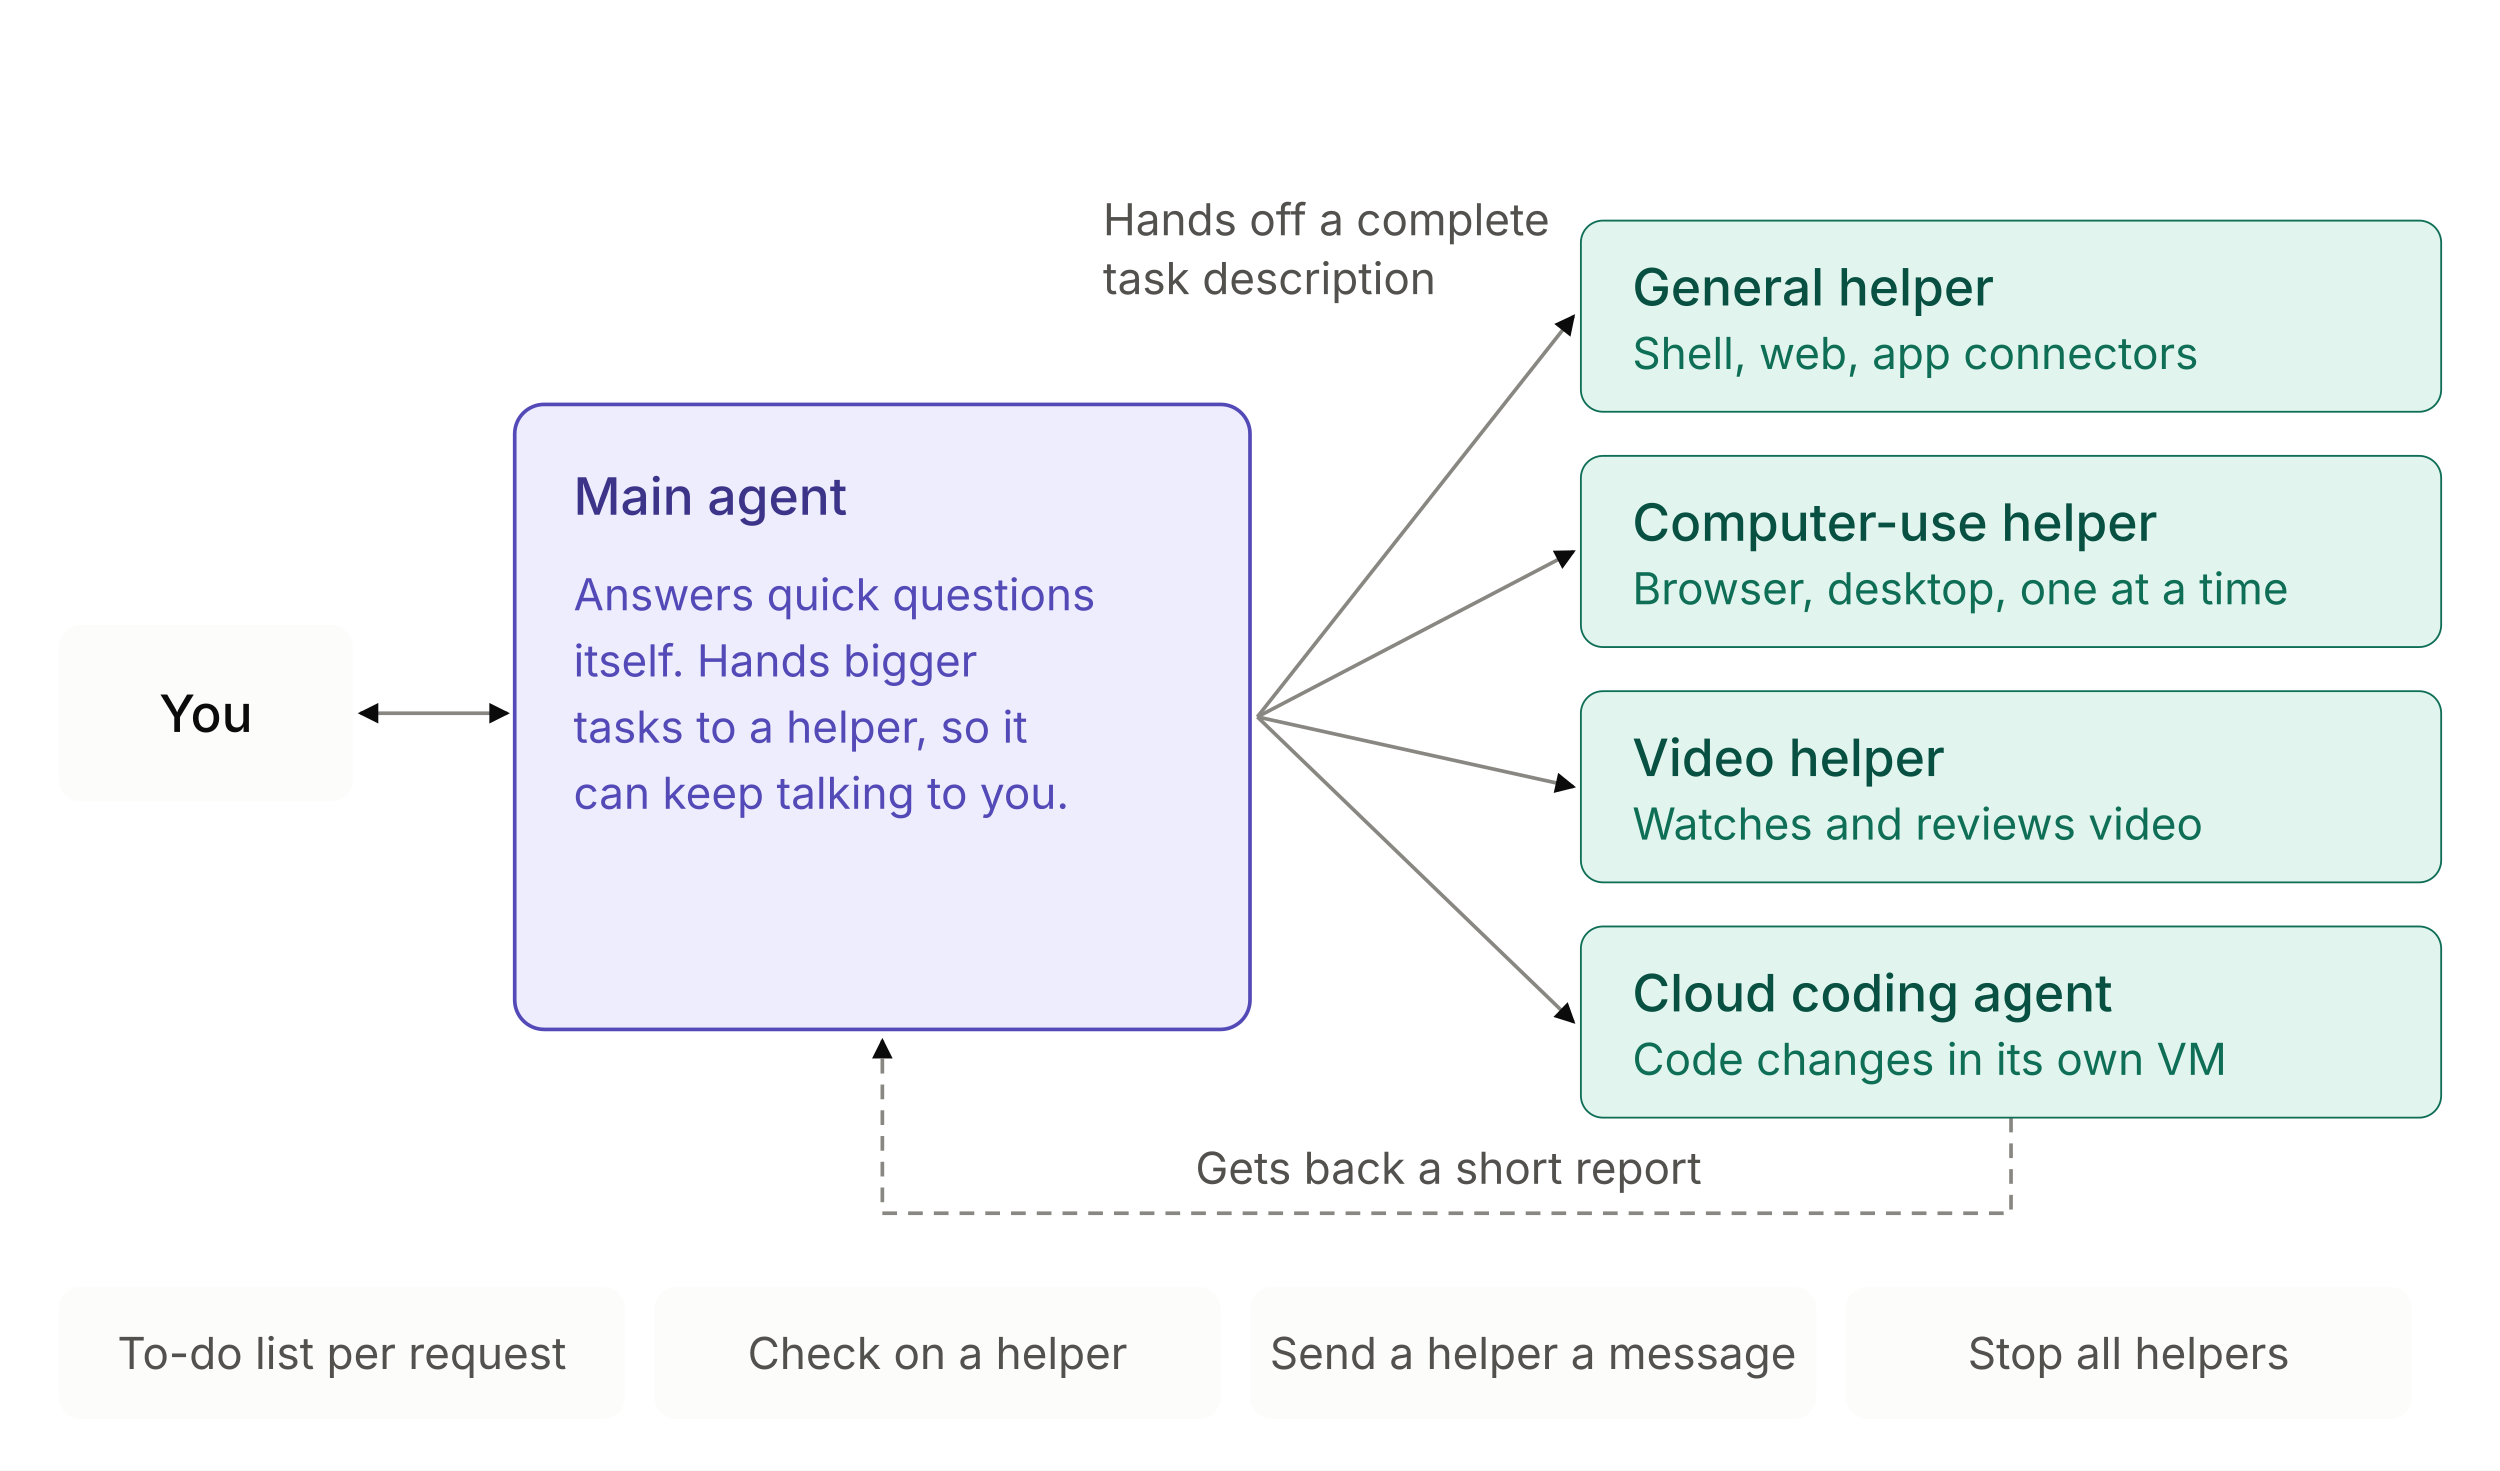
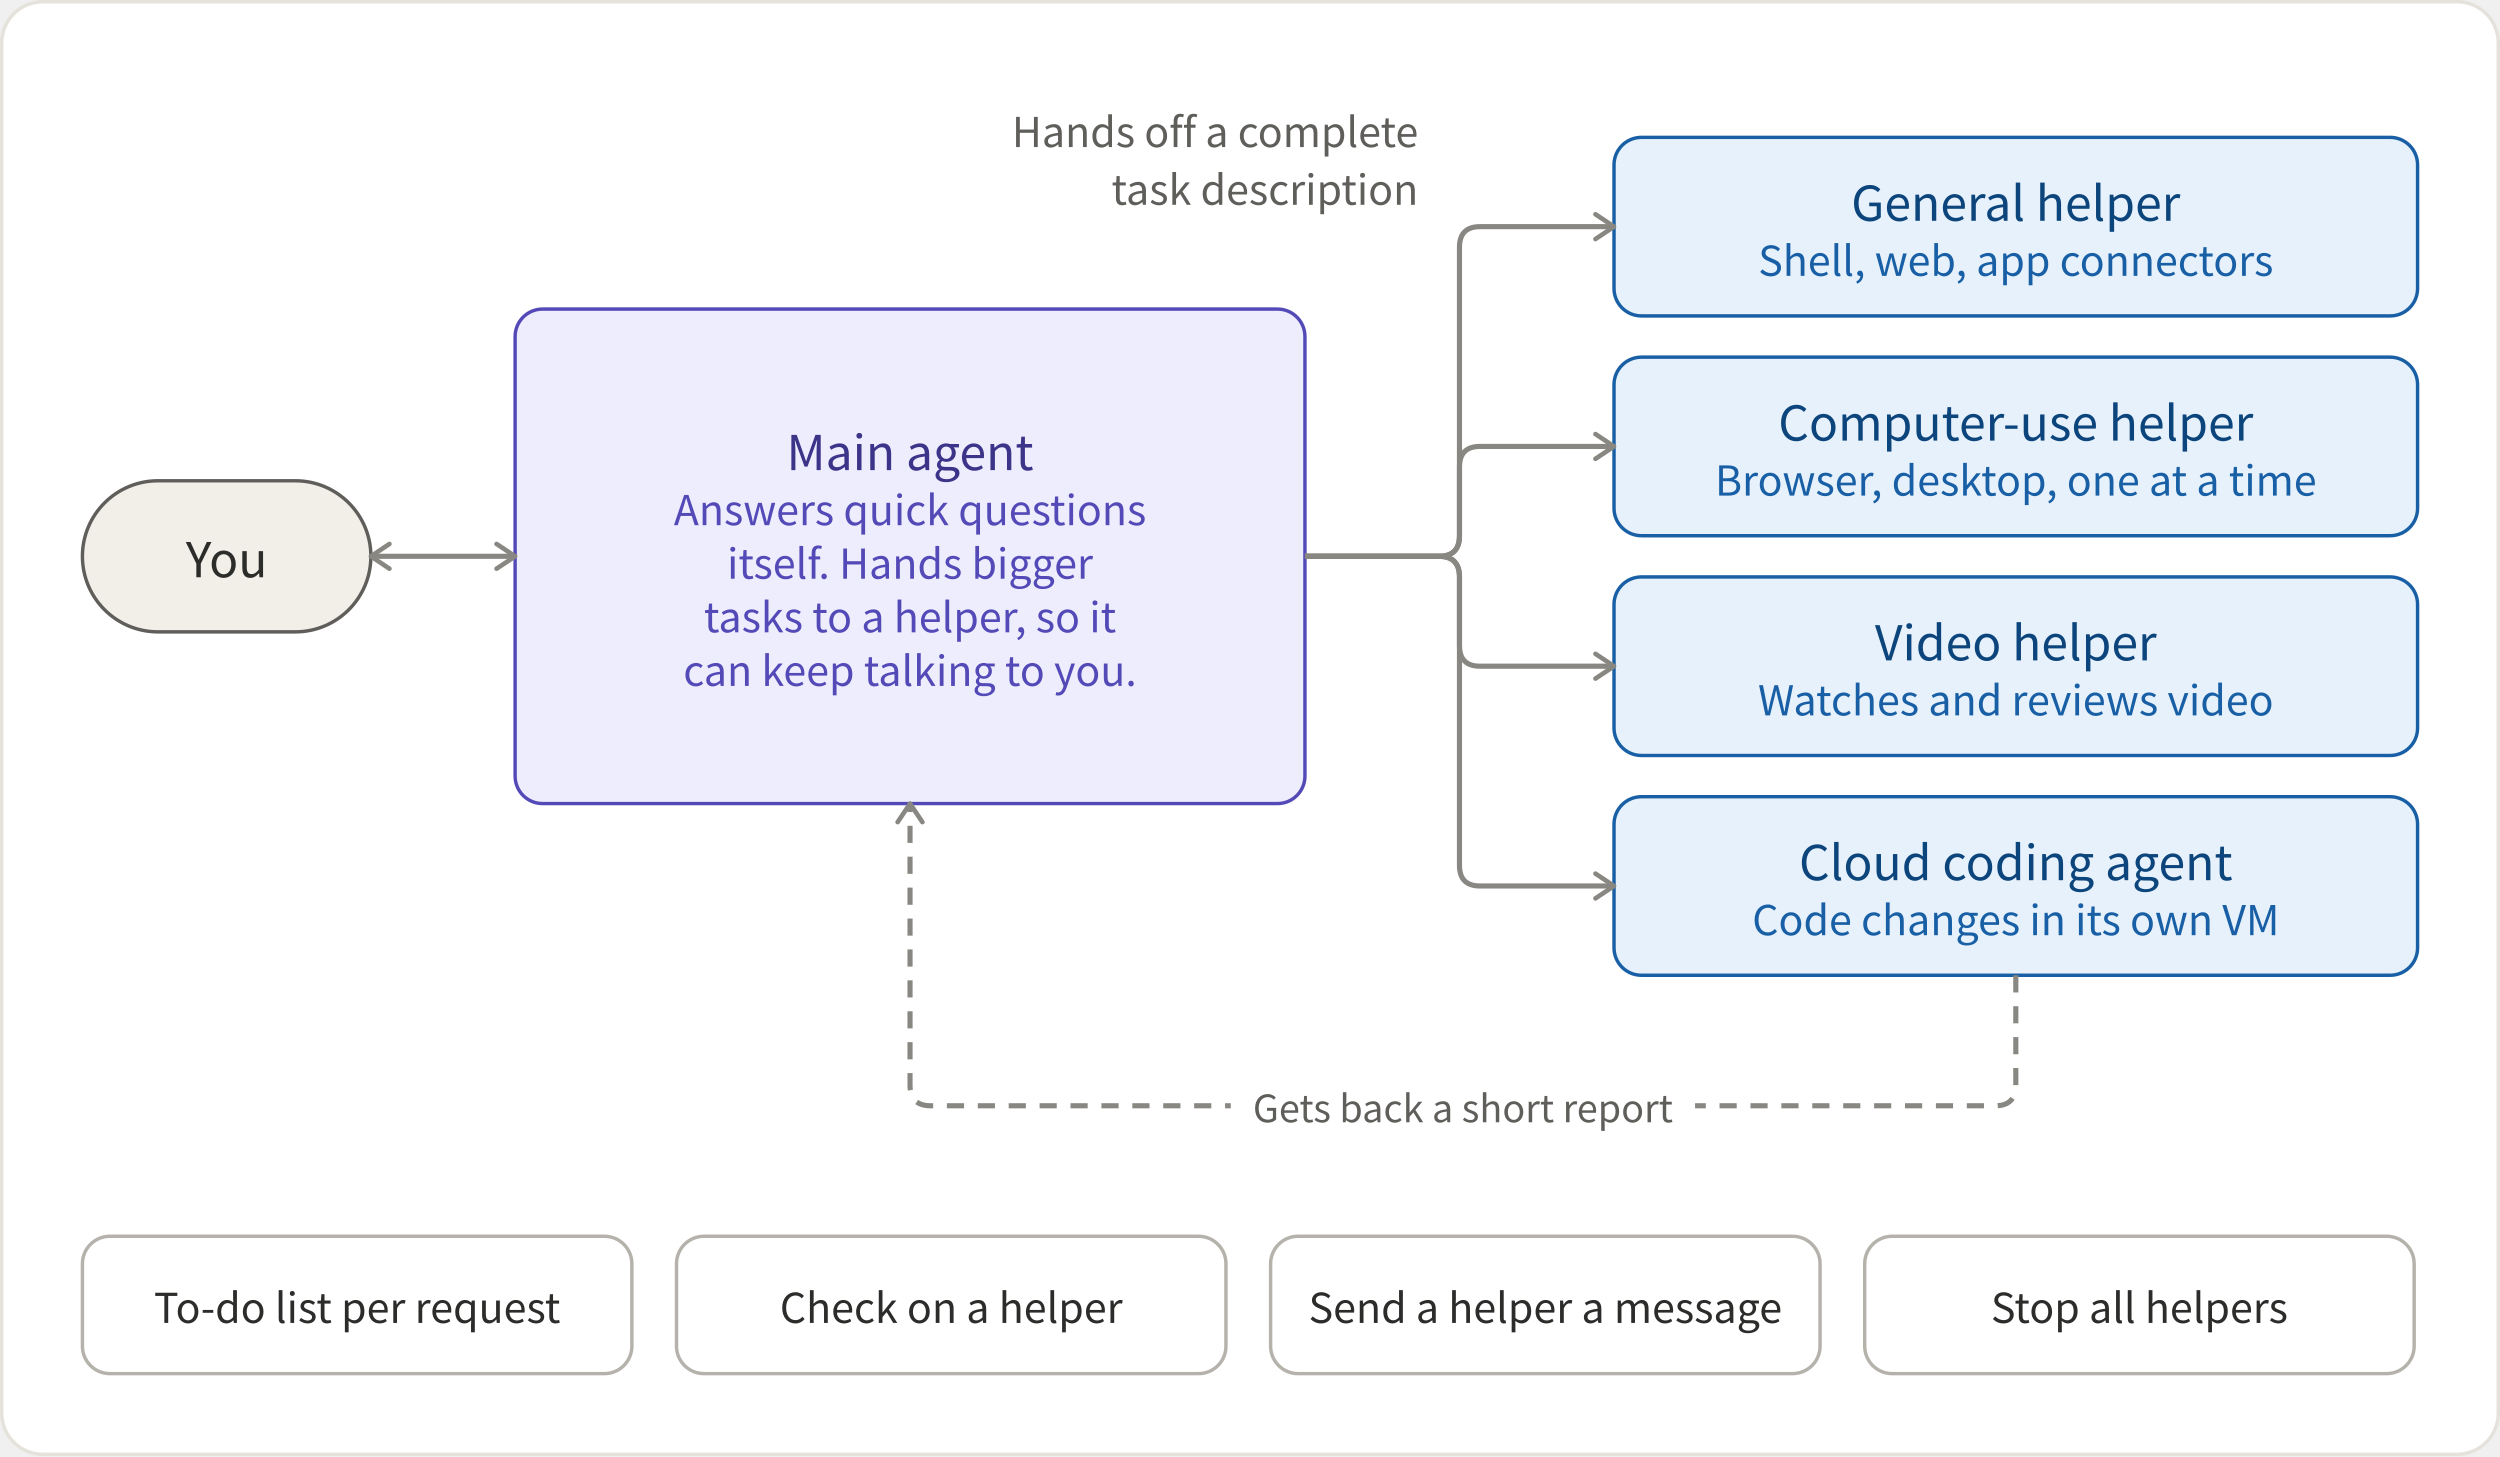
- <svg xmlns="http://www.w3.org/2000/svg" width="100%" viewBox="0 0 680 400" role="img" style="">
+ <svg xmlns="http://www.w3.org/2000/svg" width="100%" viewBox="0 0 728 424" role="img" aria-labelledby="t d">
  <defs>
-     <marker id="ah" viewBox="0 0 10 10" refX="8" refY="5" markerWidth="7" markerHeight="7" orient="auto-start-reverse">
-       <path d="M1 1L9 5L1 9Z" style="fill:rgb(11, 11, 11);stroke:none" />
+     <marker id="m898781" viewBox="0 0 10 10" refX="8" refY="5" markerWidth="6" markerHeight="6" orient="auto">
+       <path d="M2 1L8 5L2 9" fill="none" stroke="#898781" stroke-width="1.5" stroke-linecap="round" stroke-linejoin="round" />
    </marker>
+     <style>text{font-family:-apple-system,BlinkMacSystemFont,"Segoe UI","PingFang SC","Noto Sans CJK SC",sans-serif;dominant-baseline:central;text-anchor:middle}</style>
  </defs>
-   <rect x="0" y="0" width="680" height="400" fill="rgb(255, 255, 255)" />
-   <g style="fill:rgb(0, 0, 0);stroke:none;color:rgb(11, 11, 11);stroke-width:1px;stroke-linecap:butt;stroke-linejoin:miter;opacity:1;font-family:anthropic-sans, -apple-system, BlinkMacSystemFont, Segoe UI, sans-serif;font-size:16px;font-weight:400;text-anchor:start;dominant-baseline:auto">
-     <rect x="16" y="170" width="80" height="48" rx="6" stroke-width="0.5" style="fill:rgb(252, 252, 251);stroke:color(srgb 0.043 0.043 0.043 / 0.2);color:rgb(11, 11, 11);stroke-width:0.5px;stroke-linecap:butt;stroke-linejoin:miter;opacity:1;font-family:anthropic-sans, -apple-system, BlinkMacSystemFont, Segoe UI, sans-serif;font-size:16px;font-weight:400;text-anchor:start;dominant-baseline:auto" />
-     <text x="56" y="194" text-anchor="middle" dominant-baseline="central" style="fill:rgb(11, 11, 11);stroke:none;color:rgb(11, 11, 11);stroke-width:1px;stroke-linecap:butt;stroke-linejoin:miter;opacity:1;font-family:anthropic-sans, -apple-system, BlinkMacSystemFont, Segoe UI, sans-serif;font-size:14px;font-weight:500;text-anchor:middle;dominant-baseline:central">You</text>
-   </g>
-   <g style="fill:rgb(0, 0, 0);stroke:none;color:rgb(11, 11, 11);stroke-width:1px;stroke-linecap:butt;stroke-linejoin:miter;opacity:1;font-family:anthropic-sans, -apple-system, BlinkMacSystemFont, Segoe UI, sans-serif;font-size:16px;font-weight:400;text-anchor:start;dominant-baseline:auto">
-     <rect x="140" y="110" width="200" height="170" rx="8" stroke-width="1" style="fill:rgb(238, 237, 254);stroke:rgb(83, 74, 183);color:rgb(11, 11, 11);stroke-width:1px;stroke-linecap:butt;stroke-linejoin:miter;opacity:1;font-family:anthropic-sans, -apple-system, BlinkMacSystemFont, Segoe UI, sans-serif;font-size:16px;font-weight:400;text-anchor:start;dominant-baseline:auto" />
-     <text x="156" y="140" style="fill:rgb(60, 52, 137);stroke:none;color:rgb(11, 11, 11);stroke-width:1px;stroke-linecap:butt;stroke-linejoin:miter;opacity:1;font-family:anthropic-sans, -apple-system, BlinkMacSystemFont, Segoe UI, sans-serif;font-size:14px;font-weight:500;text-anchor:start;dominant-baseline:auto">Main agent</text>
-     <text x="156" y="166" style="fill:rgb(83, 74, 183);stroke:none;color:rgb(11, 11, 11);stroke-width:1px;stroke-linecap:butt;stroke-linejoin:miter;opacity:1;font-family:anthropic-sans, -apple-system, BlinkMacSystemFont, Segoe UI, sans-serif;font-size:12px;font-weight:400;text-anchor:start;dominant-baseline:auto">Answers quick questions</text>
-     <text x="156" y="184" style="fill:rgb(83, 74, 183);stroke:none;color:rgb(11, 11, 11);stroke-width:1px;stroke-linecap:butt;stroke-linejoin:miter;opacity:1;font-family:anthropic-sans, -apple-system, BlinkMacSystemFont, Segoe UI, sans-serif;font-size:12px;font-weight:400;text-anchor:start;dominant-baseline:auto">itself. Hands bigger</text>
-     <text x="156" y="202" style="fill:rgb(83, 74, 183);stroke:none;color:rgb(11, 11, 11);stroke-width:1px;stroke-linecap:butt;stroke-linejoin:miter;opacity:1;font-family:anthropic-sans, -apple-system, BlinkMacSystemFont, Segoe UI, sans-serif;font-size:12px;font-weight:400;text-anchor:start;dominant-baseline:auto">tasks to a helper, so it</text>
-     <text x="156" y="220" style="fill:rgb(83, 74, 183);stroke:none;color:rgb(11, 11, 11);stroke-width:1px;stroke-linecap:butt;stroke-linejoin:miter;opacity:1;font-family:anthropic-sans, -apple-system, BlinkMacSystemFont, Segoe UI, sans-serif;font-size:12px;font-weight:400;text-anchor:start;dominant-baseline:auto">can keep talking to you.</text>
-   </g>
-   <g style="stroke:rgb(11, 11, 11);fill:none;stroke:rgb(137, 135, 129);color:rgb(11, 11, 11);stroke-width:1px;stroke-linecap:butt;stroke-linejoin:miter;opacity:1;font-family:anthropic-sans, -apple-system, BlinkMacSystemFont, Segoe UI, sans-serif;font-size:16px;font-weight:400;text-anchor:start;dominant-baseline:auto" stroke-width="1" fill="none">
-     <line x1="98" y1="194" x2="138" y2="194" marker-start="url(#ah)" marker-end="url(#ah)" style="fill:none;stroke:rgb(137, 135, 129);color:rgb(11, 11, 11);stroke-width:1px;stroke-linecap:butt;stroke-linejoin:miter;opacity:1;font-family:anthropic-sans, -apple-system, BlinkMacSystemFont, Segoe UI, sans-serif;font-size:16px;font-weight:400;text-anchor:start;dominant-baseline:auto" />
-     <line x1="342" y1="195" x2="428" y2="86" marker-end="url(#ah)" style="fill:none;stroke:rgb(137, 135, 129);color:rgb(11, 11, 11);stroke-width:1px;stroke-linecap:butt;stroke-linejoin:miter;opacity:1;font-family:anthropic-sans, -apple-system, BlinkMacSystemFont, Segoe UI, sans-serif;font-size:16px;font-weight:400;text-anchor:start;dominant-baseline:auto" />
-     <line x1="342" y1="195" x2="428" y2="150" marker-end="url(#ah)" style="fill:none;stroke:rgb(137, 135, 129);color:rgb(11, 11, 11);stroke-width:1px;stroke-linecap:butt;stroke-linejoin:miter;opacity:1;font-family:anthropic-sans, -apple-system, BlinkMacSystemFont, Segoe UI, sans-serif;font-size:16px;font-weight:400;text-anchor:start;dominant-baseline:auto" />
-     <line x1="342" y1="195" x2="428" y2="214" marker-end="url(#ah)" style="fill:none;stroke:rgb(137, 135, 129);color:rgb(11, 11, 11);stroke-width:1px;stroke-linecap:butt;stroke-linejoin:miter;opacity:1;font-family:anthropic-sans, -apple-system, BlinkMacSystemFont, Segoe UI, sans-serif;font-size:16px;font-weight:400;text-anchor:start;dominant-baseline:auto" />
-     <line x1="342" y1="195" x2="428" y2="278" marker-end="url(#ah)" style="fill:none;stroke:rgb(137, 135, 129);color:rgb(11, 11, 11);stroke-width:1px;stroke-linecap:butt;stroke-linejoin:miter;opacity:1;font-family:anthropic-sans, -apple-system, BlinkMacSystemFont, Segoe UI, sans-serif;font-size:16px;font-weight:400;text-anchor:start;dominant-baseline:auto" />
-     <path d="M547 304 L547 330 L240 330 L240 283" stroke-dasharray="4 3" marker-end="url(#ah)" style="fill:none;stroke:rgb(137, 135, 129);color:rgb(11, 11, 11);stroke-width:1px;stroke-dasharray:4px, 3px;stroke-linecap:butt;stroke-linejoin:miter;opacity:1;font-family:anthropic-sans, -apple-system, BlinkMacSystemFont, Segoe UI, sans-serif;font-size:16px;font-weight:400;text-anchor:start;dominant-baseline:auto" />
-   </g>
-   <text x="300" y="64" style="fill:rgb(82, 81, 78);stroke:none;color:rgb(11, 11, 11);stroke-width:1px;stroke-linecap:butt;stroke-linejoin:miter;opacity:1;font-family:anthropic-sans, -apple-system, BlinkMacSystemFont, Segoe UI, sans-serif;font-size:12px;font-weight:400;text-anchor:start;dominant-baseline:auto">Hands off a complete</text>
-   <text x="300" y="80" style="fill:rgb(82, 81, 78);stroke:none;color:rgb(11, 11, 11);stroke-width:1px;stroke-linecap:butt;stroke-linejoin:miter;opacity:1;font-family:anthropic-sans, -apple-system, BlinkMacSystemFont, Segoe UI, sans-serif;font-size:12px;font-weight:400;text-anchor:start;dominant-baseline:auto">task description</text>
-   <text x="394" y="322" text-anchor="middle" style="fill:rgb(82, 81, 78);stroke:none;color:rgb(11, 11, 11);stroke-width:1px;stroke-linecap:butt;stroke-linejoin:miter;opacity:1;font-family:anthropic-sans, -apple-system, BlinkMacSystemFont, Segoe UI, sans-serif;font-size:12px;font-weight:400;text-anchor:middle;dominant-baseline:auto">Gets back a short report</text>
-   <g style="fill:rgb(0, 0, 0);stroke:none;color:rgb(11, 11, 11);stroke-width:1px;stroke-linecap:butt;stroke-linejoin:miter;opacity:1;font-family:anthropic-sans, -apple-system, BlinkMacSystemFont, Segoe UI, sans-serif;font-size:16px;font-weight:400;text-anchor:start;dominant-baseline:auto">
-     <rect x="430" y="60" width="234" height="52" rx="6" stroke-width="0.5" style="fill:rgb(225, 245, 238);stroke:rgb(15, 110, 86);color:rgb(11, 11, 11);stroke-width:0.5px;stroke-linecap:butt;stroke-linejoin:miter;opacity:1;font-family:anthropic-sans, -apple-system, BlinkMacSystemFont, Segoe UI, sans-serif;font-size:16px;font-weight:400;text-anchor:start;dominant-baseline:auto" />
-     <text x="444" y="78" dominant-baseline="central" style="fill:rgb(8, 80, 65);stroke:none;color:rgb(11, 11, 11);stroke-width:1px;stroke-linecap:butt;stroke-linejoin:miter;opacity:1;font-family:anthropic-sans, -apple-system, BlinkMacSystemFont, Segoe UI, sans-serif;font-size:14px;font-weight:500;text-anchor:start;dominant-baseline:central">General helper</text>
-     <text x="444" y="96" dominant-baseline="central" style="fill:rgb(15, 110, 86);stroke:none;color:rgb(11, 11, 11);stroke-width:1px;stroke-linecap:butt;stroke-linejoin:miter;opacity:1;font-family:anthropic-sans, -apple-system, BlinkMacSystemFont, Segoe UI, sans-serif;font-size:12px;font-weight:400;text-anchor:start;dominant-baseline:central">Shell, web, app connectors</text>
-   </g>
-   <g style="fill:rgb(0, 0, 0);stroke:none;color:rgb(11, 11, 11);stroke-width:1px;stroke-linecap:butt;stroke-linejoin:miter;opacity:1;font-family:anthropic-sans, -apple-system, BlinkMacSystemFont, Segoe UI, sans-serif;font-size:16px;font-weight:400;text-anchor:start;dominant-baseline:auto">
-     <rect x="430" y="124" width="234" height="52" rx="6" stroke-width="0.5" style="fill:rgb(225, 245, 238);stroke:rgb(15, 110, 86);color:rgb(11, 11, 11);stroke-width:0.5px;stroke-linecap:butt;stroke-linejoin:miter;opacity:1;font-family:anthropic-sans, -apple-system, BlinkMacSystemFont, Segoe UI, sans-serif;font-size:16px;font-weight:400;text-anchor:start;dominant-baseline:auto" />
-     <text x="444" y="142" dominant-baseline="central" style="fill:rgb(8, 80, 65);stroke:none;color:rgb(11, 11, 11);stroke-width:1px;stroke-linecap:butt;stroke-linejoin:miter;opacity:1;font-family:anthropic-sans, -apple-system, BlinkMacSystemFont, Segoe UI, sans-serif;font-size:14px;font-weight:500;text-anchor:start;dominant-baseline:central">Computer-use helper</text>
-     <text x="444" y="160" dominant-baseline="central" style="fill:rgb(15, 110, 86);stroke:none;color:rgb(11, 11, 11);stroke-width:1px;stroke-linecap:butt;stroke-linejoin:miter;opacity:1;font-family:anthropic-sans, -apple-system, BlinkMacSystemFont, Segoe UI, sans-serif;font-size:12px;font-weight:400;text-anchor:start;dominant-baseline:central">Browser, desktop, one at a time</text>
-   </g>
-   <g style="fill:rgb(0, 0, 0);stroke:none;color:rgb(11, 11, 11);stroke-width:1px;stroke-linecap:butt;stroke-linejoin:miter;opacity:1;font-family:anthropic-sans, -apple-system, BlinkMacSystemFont, Segoe UI, sans-serif;font-size:16px;font-weight:400;text-anchor:start;dominant-baseline:auto">
-     <rect x="430" y="188" width="234" height="52" rx="6" stroke-width="0.5" style="fill:rgb(225, 245, 238);stroke:rgb(15, 110, 86);color:rgb(11, 11, 11);stroke-width:0.5px;stroke-linecap:butt;stroke-linejoin:miter;opacity:1;font-family:anthropic-sans, -apple-system, BlinkMacSystemFont, Segoe UI, sans-serif;font-size:16px;font-weight:400;text-anchor:start;dominant-baseline:auto" />
-     <text x="444" y="206" dominant-baseline="central" style="fill:rgb(8, 80, 65);stroke:none;color:rgb(11, 11, 11);stroke-width:1px;stroke-linecap:butt;stroke-linejoin:miter;opacity:1;font-family:anthropic-sans, -apple-system, BlinkMacSystemFont, Segoe UI, sans-serif;font-size:14px;font-weight:500;text-anchor:start;dominant-baseline:central">Video helper</text>
-     <text x="444" y="224" dominant-baseline="central" style="fill:rgb(15, 110, 86);stroke:none;color:rgb(11, 11, 11);stroke-width:1px;stroke-linecap:butt;stroke-linejoin:miter;opacity:1;font-family:anthropic-sans, -apple-system, BlinkMacSystemFont, Segoe UI, sans-serif;font-size:12px;font-weight:400;text-anchor:start;dominant-baseline:central">Watches and reviews video</text>
-   </g>
-   <g style="fill:rgb(0, 0, 0);stroke:none;color:rgb(11, 11, 11);stroke-width:1px;stroke-linecap:butt;stroke-linejoin:miter;opacity:1;font-family:anthropic-sans, -apple-system, BlinkMacSystemFont, Segoe UI, sans-serif;font-size:16px;font-weight:400;text-anchor:start;dominant-baseline:auto">
-     <rect x="430" y="252" width="234" height="52" rx="6" stroke-width="0.5" style="fill:rgb(225, 245, 238);stroke:rgb(15, 110, 86);color:rgb(11, 11, 11);stroke-width:0.5px;stroke-linecap:butt;stroke-linejoin:miter;opacity:1;font-family:anthropic-sans, -apple-system, BlinkMacSystemFont, Segoe UI, sans-serif;font-size:16px;font-weight:400;text-anchor:start;dominant-baseline:auto" />
-     <text x="444" y="270" dominant-baseline="central" style="fill:rgb(8, 80, 65);stroke:none;color:rgb(11, 11, 11);stroke-width:1px;stroke-linecap:butt;stroke-linejoin:miter;opacity:1;font-family:anthropic-sans, -apple-system, BlinkMacSystemFont, Segoe UI, sans-serif;font-size:14px;font-weight:500;text-anchor:start;dominant-baseline:central">Cloud coding agent</text>
-     <text x="444" y="288" dominant-baseline="central" style="fill:rgb(15, 110, 86);stroke:none;color:rgb(11, 11, 11);stroke-width:1px;stroke-linecap:butt;stroke-linejoin:miter;opacity:1;font-family:anthropic-sans, -apple-system, BlinkMacSystemFont, Segoe UI, sans-serif;font-size:12px;font-weight:400;text-anchor:start;dominant-baseline:central">Code changes in its own VM</text>
-   </g>
-   <g style="fill:rgb(0, 0, 0);stroke:none;color:rgb(11, 11, 11);stroke-width:1px;stroke-linecap:butt;stroke-linejoin:miter;opacity:1;font-family:anthropic-sans, -apple-system, BlinkMacSystemFont, Segoe UI, sans-serif;font-size:16px;font-weight:400;text-anchor:start;dominant-baseline:auto">
-     <rect x="16" y="350" width="154" height="36" rx="6" stroke-width="0.5" style="fill:rgb(252, 252, 251);stroke:color(srgb 0.043 0.043 0.043 / 0.2);color:rgb(11, 11, 11);stroke-width:0.5px;stroke-linecap:butt;stroke-linejoin:miter;opacity:1;font-family:anthropic-sans, -apple-system, BlinkMacSystemFont, Segoe UI, sans-serif;font-size:16px;font-weight:400;text-anchor:start;dominant-baseline:auto" />
-     <text x="93" y="368" text-anchor="middle" dominant-baseline="central" style="fill:rgb(82, 81, 78);stroke:none;color:rgb(11, 11, 11);stroke-width:1px;stroke-linecap:butt;stroke-linejoin:miter;opacity:1;font-family:anthropic-sans, -apple-system, BlinkMacSystemFont, Segoe UI, sans-serif;font-size:12px;font-weight:400;text-anchor:middle;dominant-baseline:central">To-do list per request</text>
-   </g>
-   <g style="fill:rgb(0, 0, 0);stroke:none;color:rgb(11, 11, 11);stroke-width:1px;stroke-linecap:butt;stroke-linejoin:miter;opacity:1;font-family:anthropic-sans, -apple-system, BlinkMacSystemFont, Segoe UI, sans-serif;font-size:16px;font-weight:400;text-anchor:start;dominant-baseline:auto">
-     <rect x="178" y="350" width="154" height="36" rx="6" stroke-width="0.5" style="fill:rgb(252, 252, 251);stroke:color(srgb 0.043 0.043 0.043 / 0.2);color:rgb(11, 11, 11);stroke-width:0.5px;stroke-linecap:butt;stroke-linejoin:miter;opacity:1;font-family:anthropic-sans, -apple-system, BlinkMacSystemFont, Segoe UI, sans-serif;font-size:16px;font-weight:400;text-anchor:start;dominant-baseline:auto" />
-     <text x="255" y="368" text-anchor="middle" dominant-baseline="central" style="fill:rgb(82, 81, 78);stroke:none;color:rgb(11, 11, 11);stroke-width:1px;stroke-linecap:butt;stroke-linejoin:miter;opacity:1;font-family:anthropic-sans, -apple-system, BlinkMacSystemFont, Segoe UI, sans-serif;font-size:12px;font-weight:400;text-anchor:middle;dominant-baseline:central">Check on a helper</text>
-   </g>
-   <g style="fill:rgb(0, 0, 0);stroke:none;color:rgb(11, 11, 11);stroke-width:1px;stroke-linecap:butt;stroke-linejoin:miter;opacity:1;font-family:anthropic-sans, -apple-system, BlinkMacSystemFont, Segoe UI, sans-serif;font-size:16px;font-weight:400;text-anchor:start;dominant-baseline:auto">
-     <rect x="340" y="350" width="154" height="36" rx="6" stroke-width="0.5" style="fill:rgb(252, 252, 251);stroke:color(srgb 0.043 0.043 0.043 / 0.2);color:rgb(11, 11, 11);stroke-width:0.5px;stroke-linecap:butt;stroke-linejoin:miter;opacity:1;font-family:anthropic-sans, -apple-system, BlinkMacSystemFont, Segoe UI, sans-serif;font-size:16px;font-weight:400;text-anchor:start;dominant-baseline:auto" />
-     <text x="417" y="368" text-anchor="middle" dominant-baseline="central" style="fill:rgb(82, 81, 78);stroke:none;color:rgb(11, 11, 11);stroke-width:1px;stroke-linecap:butt;stroke-linejoin:miter;opacity:1;font-family:anthropic-sans, -apple-system, BlinkMacSystemFont, Segoe UI, sans-serif;font-size:12px;font-weight:400;text-anchor:middle;dominant-baseline:central">Send a helper a message</text>
-   </g>
-   <g style="fill:rgb(0, 0, 0);stroke:none;color:rgb(11, 11, 11);stroke-width:1px;stroke-linecap:butt;stroke-linejoin:miter;opacity:1;font-family:anthropic-sans, -apple-system, BlinkMacSystemFont, Segoe UI, sans-serif;font-size:16px;font-weight:400;text-anchor:start;dominant-baseline:auto">
-     <rect x="502" y="350" width="154" height="36" rx="6" stroke-width="0.5" style="fill:rgb(252, 252, 251);stroke:color(srgb 0.043 0.043 0.043 / 0.2);color:rgb(11, 11, 11);stroke-width:0.5px;stroke-linecap:butt;stroke-linejoin:miter;opacity:1;font-family:anthropic-sans, -apple-system, BlinkMacSystemFont, Segoe UI, sans-serif;font-size:16px;font-weight:400;text-anchor:start;dominant-baseline:auto" />
-     <text x="579" y="368" text-anchor="middle" dominant-baseline="central" style="fill:rgb(82, 81, 78);stroke:none;color:rgb(11, 11, 11);stroke-width:1px;stroke-linecap:butt;stroke-linejoin:miter;opacity:1;font-family:anthropic-sans, -apple-system, BlinkMacSystemFont, Segoe UI, sans-serif;font-size:12px;font-weight:400;text-anchor:middle;dominant-baseline:central">Stop all helpers</text>
-   </g>
+   <rect x="0.5" y="0.5" width="727" height="423" rx="12" fill="#FFFFFF" stroke="#E4E2DA" stroke-width="1" />
+   <rect x="470" y="40" width="234" height="52" rx="8" fill="#E6F1FB" stroke="#185FA5" stroke-width="1" />
+   <text x="587" y="58.2" font-size="14" font-weight="500" fill="#0C447C">General helper</text>
+   <text x="587" y="75.1" font-size="12" fill="#185FA5">Shell, web, app connectors</text>
+   <rect x="470" y="104" width="234" height="52" rx="8" fill="#E6F1FB" stroke="#185FA5" stroke-width="1" />
+   <text x="587" y="122.2" font-size="14" font-weight="500" fill="#0C447C">Computer-use helper</text>
+   <text x="587" y="139.1" font-size="12" fill="#185FA5">Browser, desktop, one at a time</text>
+   <rect x="470" y="168" width="234" height="52" rx="8" fill="#E6F1FB" stroke="#185FA5" stroke-width="1" />
+   <text x="587" y="186.2" font-size="14" font-weight="500" fill="#0C447C">Video helper</text>
+   <text x="587" y="203.1" font-size="12" fill="#185FA5">Watches and reviews video</text>
+   <rect x="470" y="232" width="234" height="52" rx="8" fill="#E6F1FB" stroke="#185FA5" stroke-width="1" />
+   <text x="587" y="250.2" font-size="14" font-weight="500" fill="#0C447C">Cloud coding agent</text>
+   <text x="587" y="267.1" font-size="12" fill="#185FA5">Code changes in its own VM</text>
+   <rect x="24" y="140" width="84" height="44" rx="22" fill="#F1EFE8" stroke="#5F5E5A" stroke-width="1" />
+   <text x="66" y="162" font-size="14" font-weight="500" fill="#2C2C2A">You</text>
+   <rect x="150" y="90" width="230" height="144" rx="8" fill="#EEEDFE" stroke="#534AB7" stroke-width="1" />
+   <text x="265" y="130.8" font-size="14" font-weight="500" fill="#3C3489">Main agent</text>
+   <text x="265" y="147.7" font-size="12" fill="#534AB7">Answers quick questions</text>
+   <text x="265" y="163.3" font-size="12" fill="#534AB7">itself. Hands bigger</text>
+   <text x="265" y="178.9" font-size="12" fill="#534AB7">tasks to a helper, so it</text>
+   <text x="265" y="194.5" font-size="12" fill="#534AB7">can keep talking to you.</text>
+   <path d="M129 162 L108 162" fill="none" stroke="#898781" stroke-width="1.5" stroke-linejoin="round" marker-end="url(#m898781)" />
+   <path d="M129 162 L150 162" fill="none" stroke="#898781" stroke-width="1.5" stroke-linejoin="round" marker-end="url(#m898781)" />
+   <path d="M380 162 L419 162 Q425 162 425 156 L425 72 Q425 66 431 66 L470 66" fill="none" stroke="#898781" stroke-width="1.5" stroke-linejoin="round" marker-end="url(#m898781)" />
+   <path d="M380 162 L419 162 Q425 162 425 156 L425 136 Q425 130 431 130 L470 130" fill="none" stroke="#898781" stroke-width="1.5" stroke-linejoin="round" marker-end="url(#m898781)" />
+   <path d="M380 162 L419 162 Q425 162 425 168 L425 188 Q425 194 431 194 L470 194" fill="none" stroke="#898781" stroke-width="1.5" stroke-linejoin="round" marker-end="url(#m898781)" />
+   <path d="M380 162 L419 162 Q425 162 425 168 L425 252 Q425 258 431 258 L470 258" fill="none" stroke="#898781" stroke-width="1.5" stroke-linejoin="round" marker-end="url(#m898781)" />
+   <text x="413" y="37.6" font-size="12" style="text-anchor:end" fill="#5F5E5A">Hands off a complete</text>
+   <text x="413" y="54.4" font-size="12" style="text-anchor:end" fill="#5F5E5A">task description</text>
+   <path d="M587 284 L587 316 Q587 322 581 322 L271 322 Q265 322 265 316 L265 234" fill="none" stroke="#898781" stroke-width="1.5" stroke-linejoin="round" stroke-dasharray="5 4" marker-end="url(#m898781)" />
+   <rect x="358.4" y="312.6" width="135.2" height="18.9" rx="4" fill="#FFFFFF" />
+   <text x="426" y="322" font-size="11" fill="#5F5E5A">Gets back a short report</text>
+   <rect x="24" y="360" width="160" height="40" rx="8" fill="#FFFFFF" stroke="#B4B2AA" stroke-width="1" />
+   <text x="104" y="380" font-size="12" fill="#2C2C2A">To-do list per request</text>
+   <rect x="197" y="360" width="160" height="40" rx="8" fill="#FFFFFF" stroke="#B4B2AA" stroke-width="1" />
+   <text x="277" y="380" font-size="12" fill="#2C2C2A">Check on a helper</text>
+   <rect x="370" y="360" width="160" height="40" rx="8" fill="#FFFFFF" stroke="#B4B2AA" stroke-width="1" />
+   <text x="450" y="380" font-size="12" fill="#2C2C2A">Send a helper a message</text>
+   <rect x="543" y="360" width="160" height="40" rx="8" fill="#FFFFFF" stroke="#B4B2AA" stroke-width="1" />
+   <text x="623" y="380" font-size="12" fill="#2C2C2A">Stop all helpers</text>
</svg>
